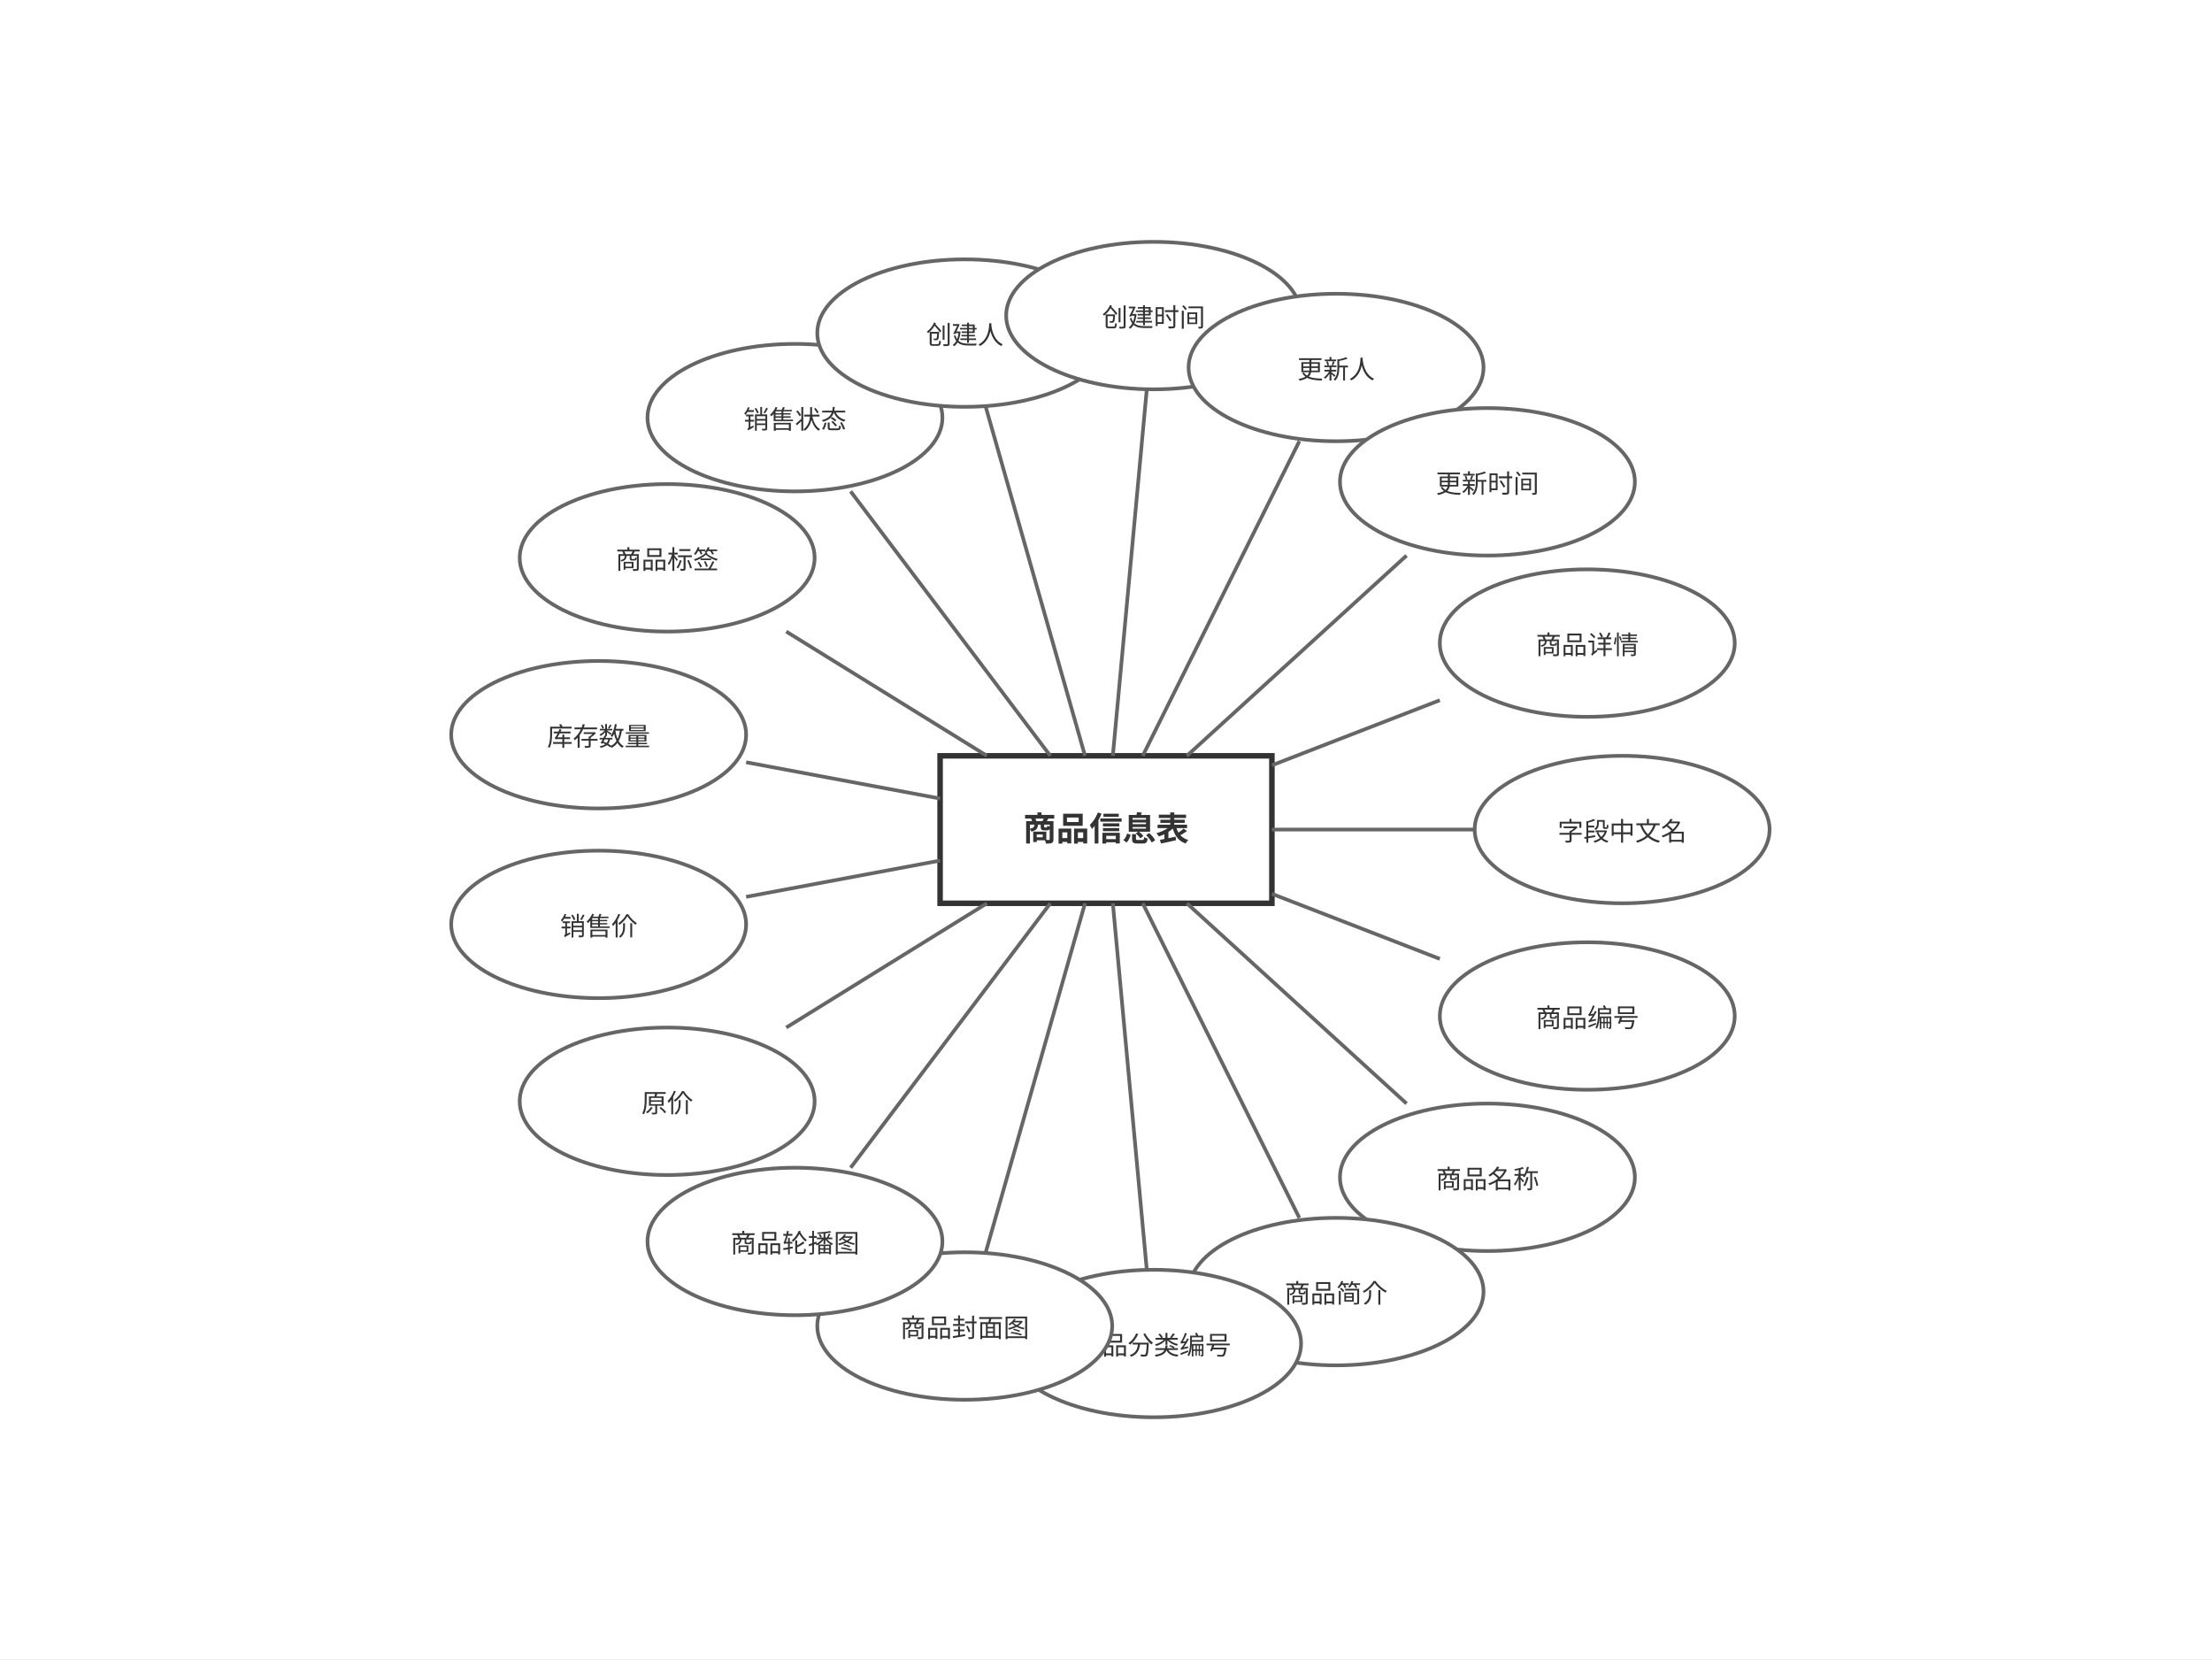
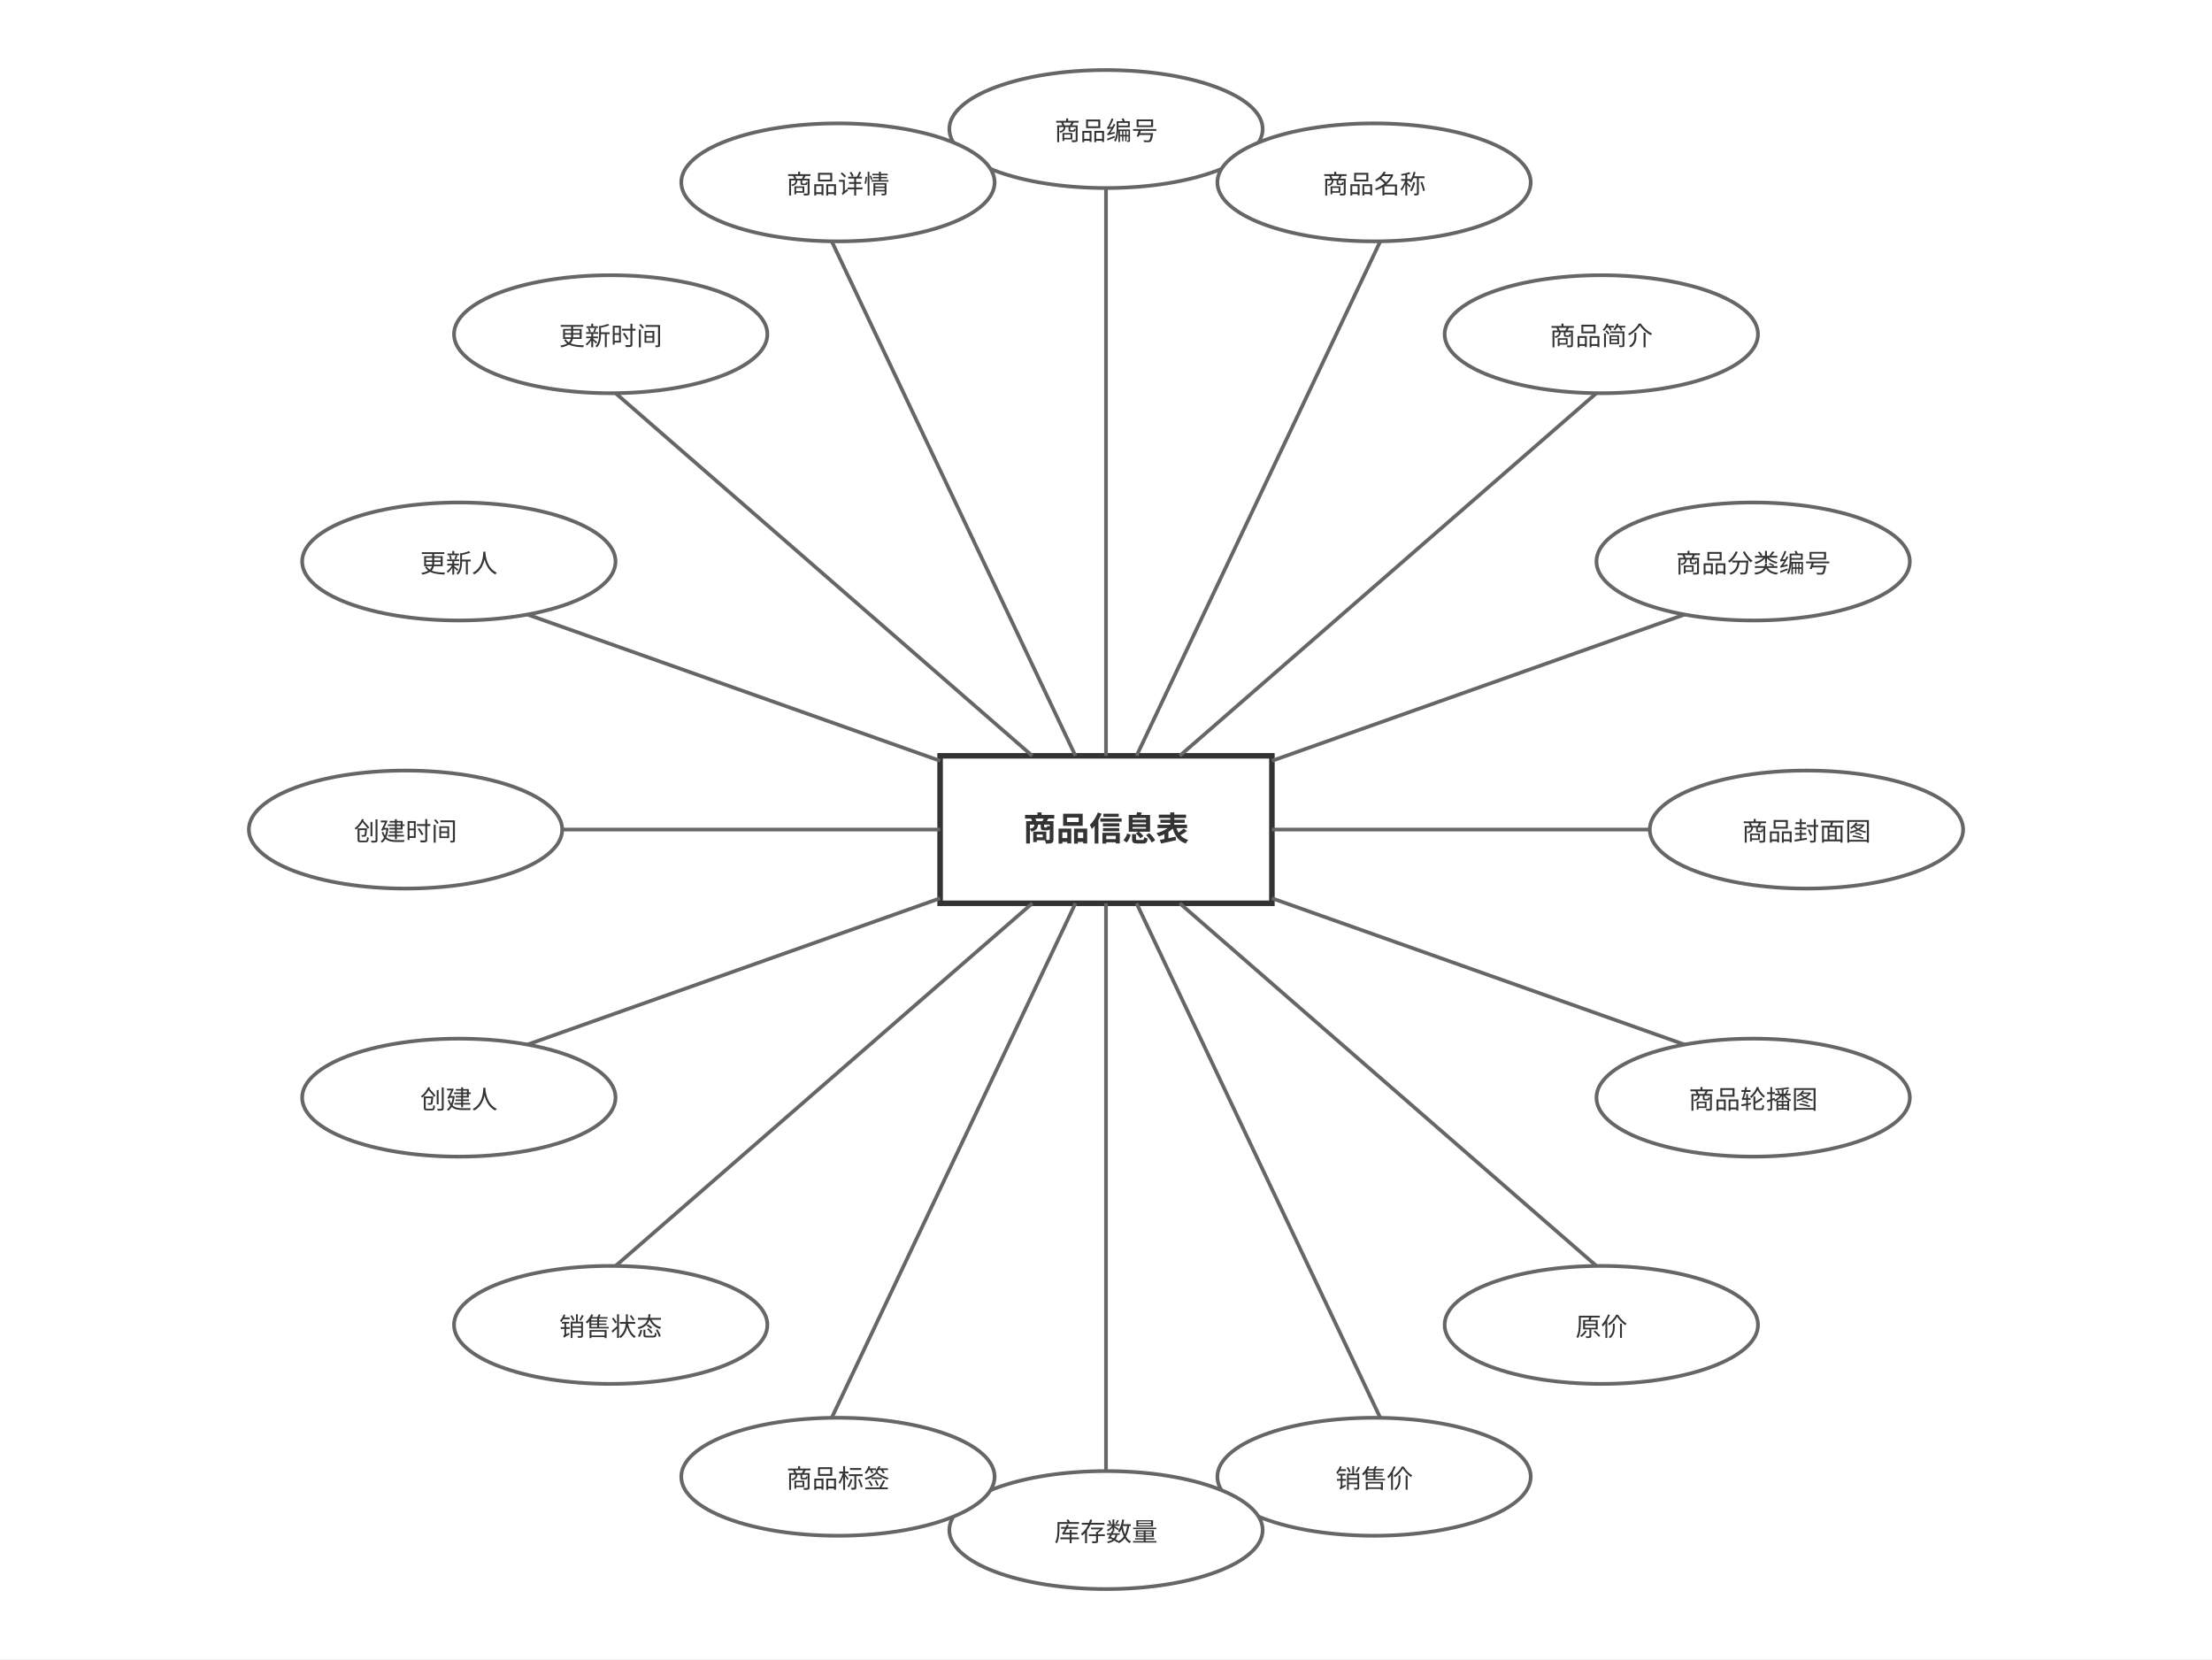
<svg xmlns="http://www.w3.org/2000/svg" width="1200" height="900" viewBox="0 0 1200 900">
  <rect width="1200" height="900" fill="#ffffff" />
-   <rect x="510" y="410" width="180" height="80" fill="#fff" stroke="#333" stroke-width="3" />
-   <text x="600" y="456" text-anchor="middle" font-family="Microsoft YaHei, SimHei, Arial" font-size="18" font-weight="bold" fill="#333">商品信息表</text>
-   <line x1="690" y1="450" x2="800" y2="450" stroke="#666" stroke-width="2" />
-   <ellipse cx="880" cy="450" rx="80" ry="40" fill="#fff" stroke="#666" stroke-width="2" />
-   <text x="880" y="456" text-anchor="middle" font-family="Microsoft YaHei, SimHei, Arial" font-size="14" fill="#333">字段中文名</text>
-   <line x1="690" y1="484.866" x2="781.092" y2="520.156" stroke="#666" stroke-width="2" />
-   <ellipse cx="861.092" cy="551.148" rx="80" ry="40" fill="#fff" stroke="#666" stroke-width="2" />
-   <text x="861.092" y="557.148" text-anchor="middle" font-family="Microsoft YaHei, SimHei, Arial" font-size="14" fill="#333">商品编号</text>
-   <line x1="643.878" y1="490" x2="763.045" y2="598.635" stroke="#666" stroke-width="2" />
-   <ellipse cx="806.922" cy="638.635" rx="80" ry="40" fill="#fff" stroke="#666" stroke-width="2" />
-   <text x="806.922" y="644.635" text-anchor="middle" font-family="Microsoft YaHei, SimHei, Arial" font-size="14" fill="#333">商品名称</text>
-   <line x1="619.918" y1="490" x2="704.889" y2="660.646" stroke="#666" stroke-width="2" />
-   <ellipse cx="724.807" cy="700.646" rx="80" ry="40" fill="#fff" stroke="#666" stroke-width="2" />
-   <text x="724.807" y="706.646" text-anchor="middle" font-family="Microsoft YaHei, SimHei, Arial" font-size="14" fill="#333">商品简介</text>
-   <line x1="603.707" y1="490" x2="622.129" y2="688.806" stroke="#666" stroke-width="2" />
-   <ellipse cx="625.835" cy="728.806" rx="80" ry="40" fill="#fff" stroke="#666" stroke-width="2" />
-   <text x="625.835" y="734.806" text-anchor="middle" font-family="Microsoft YaHei, SimHei, Arial" font-size="14" fill="#333">商品分类编号</text>
-   <line x1="588.619" y1="490" x2="534.755" y2="679.311" stroke="#666" stroke-width="2" />
-   <ellipse cx="523.374" cy="719.311" rx="80" ry="40" fill="#fff" stroke="#666" stroke-width="2" />
-   <text x="523.374" y="725.311" text-anchor="middle" font-family="Microsoft YaHei, SimHei, Arial" font-size="14" fill="#333">商品封面图</text>
-   <line x1="569.793" y1="490" x2="461.469" y2="633.445" stroke="#666" stroke-width="2" />
-   <ellipse cx="431.262" cy="673.445" rx="80" ry="40" fill="#fff" stroke="#666" stroke-width="2" />
-   <text x="431.262" y="679.445" text-anchor="middle" font-family="Microsoft YaHei, SimHei, Arial" font-size="14" fill="#333">商品轮播图</text>
-   <line x1="535.398" y1="490" x2="426.541" y2="557.401" stroke="#666" stroke-width="2" />
-   <ellipse cx="361.939" cy="597.401" rx="80" ry="40" fill="#fff" stroke="#666" stroke-width="2" />
-   <text x="361.939" y="603.401" text-anchor="middle" font-family="Microsoft YaHei, SimHei, Arial" font-size="14" fill="#333">原价</text>
-   <line x1="510" y1="466.824" x2="404.768" y2="486.495" stroke="#666" stroke-width="2" />
-   <ellipse cx="324.768" cy="501.45" rx="80" ry="40" fill="#fff" stroke="#666" stroke-width="2" />
-   <text x="324.768" y="507.45" text-anchor="middle" font-family="Microsoft YaHei, SimHei, Arial" font-size="14" fill="#333">销售价</text>
-   <line x1="510" y1="433.176" x2="404.768" y2="413.505" stroke="#666" stroke-width="2" />
-   <ellipse cx="324.768" cy="398.55" rx="80" ry="40" fill="#fff" stroke="#666" stroke-width="2" />
-   <text x="324.768" y="404.55" text-anchor="middle" font-family="Microsoft YaHei, SimHei, Arial" font-size="14" fill="#333">库存数量</text>
-   <line x1="535.398" y1="410" x2="426.541" y2="342.599" stroke="#666" stroke-width="2" />
-   <ellipse cx="361.939" cy="302.599" rx="80" ry="40" fill="#fff" stroke="#666" stroke-width="2" />
-   <text x="361.939" y="308.599" text-anchor="middle" font-family="Microsoft YaHei, SimHei, Arial" font-size="14" fill="#333">商品标签</text>
-   <line x1="569.793" y1="410" x2="461.469" y2="266.555" stroke="#666" stroke-width="2" />
-   <ellipse cx="431.262" cy="226.555" rx="80" ry="40" fill="#fff" stroke="#666" stroke-width="2" />
-   <text x="431.262" y="232.555" text-anchor="middle" font-family="Microsoft YaHei, SimHei, Arial" font-size="14" fill="#333">销售状态</text>
-   <line x1="588.619" y1="410" x2="534.755" y2="220.689" stroke="#666" stroke-width="2" />
-   <ellipse cx="523.374" cy="180.689" rx="80" ry="40" fill="#fff" stroke="#666" stroke-width="2" />
-   <text x="523.374" y="186.689" text-anchor="middle" font-family="Microsoft YaHei, SimHei, Arial" font-size="14" fill="#333">创建人</text>
-   <line x1="603.707" y1="410" x2="622.129" y2="211.194" stroke="#666" stroke-width="2" />
-   <ellipse cx="625.835" cy="171.194" rx="80" ry="40" fill="#fff" stroke="#666" stroke-width="2" />
-   <text x="625.835" y="177.194" text-anchor="middle" font-family="Microsoft YaHei, SimHei, Arial" font-size="14" fill="#333">创建时间</text>
-   <line x1="619.918" y1="410" x2="704.889" y2="239.354" stroke="#666" stroke-width="2" />
-   <ellipse cx="724.807" cy="199.354" rx="80" ry="40" fill="#fff" stroke="#666" stroke-width="2" />
-   <text x="724.807" y="205.354" text-anchor="middle" font-family="Microsoft YaHei, SimHei, Arial" font-size="14" fill="#333">更新人</text>
-   <line x1="643.878" y1="410" x2="763.045" y2="301.365" stroke="#666" stroke-width="2" />
-   <ellipse cx="806.922" cy="261.365" rx="80" ry="40" fill="#fff" stroke="#666" stroke-width="2" />
-   <text x="806.922" y="267.365" text-anchor="middle" font-family="Microsoft YaHei, SimHei, Arial" font-size="14" fill="#333">更新时间</text>
-   <line x1="690" y1="415.134" x2="781.092" y2="379.844" stroke="#666" stroke-width="2" />
-   <ellipse cx="861.092" cy="348.852" rx="80" ry="40" fill="#fff" stroke="#666" stroke-width="2" />
-   <text x="861.092" y="354.852" text-anchor="middle" font-family="Microsoft YaHei, SimHei, Arial" font-size="14" fill="#333">商品详情</text>
+   <rect x="510.0" y="410.0" width="180" height="80" fill="#fff" stroke="#333" stroke-width="3" />
+   <text x="600.0" y="456.0" text-anchor="middle" font-family="Microsoft YaHei, SimHei, Arial" font-size="18" font-weight="bold" fill="#333">商品信息表</text>
+   <line x1="600.0" y1="410.0" x2="600.0" y2="38.0" stroke="#666" stroke-width="2" />
+   <ellipse cx="600.0" cy="70.0" rx="85" ry="32" fill="#fff" stroke="#666" stroke-width="2" />
+   <text x="600.0" y="76.0" text-anchor="middle" font-family="Microsoft YaHei, SimHei, Arial" font-size="14" fill="#333">商品编号</text>
+   <line x1="616.569" y1="410.0" x2="777.948" y2="69.362" stroke="#666" stroke-width="2" />
+   <ellipse cx="745.42" cy="98.926" rx="85" ry="32" fill="#fff" stroke="#666" stroke-width="2" />
+   <text x="745.42" y="104.926" text-anchor="middle" font-family="Microsoft YaHei, SimHei, Arial" font-size="14" fill="#333">商品名称</text>
+   <line x1="640.0" y1="410.0" x2="928.805" y2="158.672" stroke="#666" stroke-width="2" />
+   <ellipse cx="868.701" cy="181.299" rx="85" ry="32" fill="#fff" stroke="#666" stroke-width="2" />
+   <text x="868.701" y="187.299" text-anchor="middle" font-family="Microsoft YaHei, SimHei, Arial" font-size="14" fill="#333">商品简介</text>
+   <line x1="690.0" y1="412.721" x2="1029.604" y2="292.334" stroke="#666" stroke-width="2" />
+   <ellipse cx="951.074" cy="304.58" rx="85" ry="32" fill="#fff" stroke="#666" stroke-width="2" />
+   <text x="951.074" y="310.58" text-anchor="middle" font-family="Microsoft YaHei, SimHei, Arial" font-size="14" fill="#333">商品分类编号</text>
+   <line x1="690.0" y1="450.0" x2="1065.0" y2="450.0" stroke="#666" stroke-width="2" />
+   <ellipse cx="980.0" cy="450.0" rx="85" ry="32" fill="#fff" stroke="#666" stroke-width="2" />
+   <text x="980.0" y="456.0" text-anchor="middle" font-family="Microsoft YaHei, SimHei, Arial" font-size="14" fill="#333">商品封面图</text>
+   <line x1="690.0" y1="487.279" x2="1029.604" y2="607.666" stroke="#666" stroke-width="2" />
+   <ellipse cx="951.074" cy="595.42" rx="85" ry="32" fill="#fff" stroke="#666" stroke-width="2" />
+   <text x="951.074" y="601.42" text-anchor="middle" font-family="Microsoft YaHei, SimHei, Arial" font-size="14" fill="#333">商品轮播图</text>
+   <line x1="640.0" y1="490.0" x2="928.805" y2="741.328" stroke="#666" stroke-width="2" />
+   <ellipse cx="868.701" cy="718.701" rx="85" ry="32" fill="#fff" stroke="#666" stroke-width="2" />
+   <text x="868.701" y="724.701" text-anchor="middle" font-family="Microsoft YaHei, SimHei, Arial" font-size="14" fill="#333">原价</text>
+   <line x1="616.569" y1="490.0" x2="777.948" y2="830.638" stroke="#666" stroke-width="2" />
+   <ellipse cx="745.42" cy="801.074" rx="85" ry="32" fill="#fff" stroke="#666" stroke-width="2" />
+   <text x="745.42" y="807.074" text-anchor="middle" font-family="Microsoft YaHei, SimHei, Arial" font-size="14" fill="#333">销售价</text>
+   <line x1="600.0" y1="490.0" x2="600.0" y2="862.0" stroke="#666" stroke-width="2" />
+   <ellipse cx="600.0" cy="830.0" rx="85" ry="32" fill="#fff" stroke="#666" stroke-width="2" />
+   <text x="600.0" y="836.0" text-anchor="middle" font-family="Microsoft YaHei, SimHei, Arial" font-size="14" fill="#333">库存数量</text>
+   <line x1="583.431" y1="490.0" x2="422.052" y2="830.638" stroke="#666" stroke-width="2" />
+   <ellipse cx="454.58" cy="801.074" rx="85" ry="32" fill="#fff" stroke="#666" stroke-width="2" />
+   <text x="454.58" y="807.074" text-anchor="middle" font-family="Microsoft YaHei, SimHei, Arial" font-size="14" fill="#333">商品标签</text>
+   <line x1="560.0" y1="490.0" x2="271.195" y2="741.328" stroke="#666" stroke-width="2" />
+   <ellipse cx="331.299" cy="718.701" rx="85" ry="32" fill="#fff" stroke="#666" stroke-width="2" />
+   <text x="331.299" y="724.701" text-anchor="middle" font-family="Microsoft YaHei, SimHei, Arial" font-size="14" fill="#333">销售状态</text>
+   <line x1="510.0" y1="487.279" x2="170.396" y2="607.666" stroke="#666" stroke-width="2" />
+   <ellipse cx="248.926" cy="595.42" rx="85" ry="32" fill="#fff" stroke="#666" stroke-width="2" />
+   <text x="248.926" y="601.42" text-anchor="middle" font-family="Microsoft YaHei, SimHei, Arial" font-size="14" fill="#333">创建人</text>
+   <line x1="510.0" y1="450.0" x2="135.0" y2="450" stroke="#666" stroke-width="2" />
+   <ellipse cx="220.0" cy="450" rx="85" ry="32" fill="#fff" stroke="#666" stroke-width="2" />
+   <text x="220.0" y="456" text-anchor="middle" font-family="Microsoft YaHei, SimHei, Arial" font-size="14" fill="#333">创建时间</text>
+   <line x1="510.0" y1="412.721" x2="170.396" y2="292.334" stroke="#666" stroke-width="2" />
+   <ellipse cx="248.926" cy="304.58" rx="85" ry="32" fill="#fff" stroke="#666" stroke-width="2" />
+   <text x="248.926" y="310.58" text-anchor="middle" font-family="Microsoft YaHei, SimHei, Arial" font-size="14" fill="#333">更新人</text>
+   <line x1="560.0" y1="410.0" x2="271.195" y2="158.672" stroke="#666" stroke-width="2" />
+   <ellipse cx="331.299" cy="181.299" rx="85" ry="32" fill="#fff" stroke="#666" stroke-width="2" />
+   <text x="331.299" y="187.299" text-anchor="middle" font-family="Microsoft YaHei, SimHei, Arial" font-size="14" fill="#333">更新时间</text>
+   <line x1="583.431" y1="410.0" x2="422.052" y2="69.362" stroke="#666" stroke-width="2" />
+   <ellipse cx="454.58" cy="98.926" rx="85" ry="32" fill="#fff" stroke="#666" stroke-width="2" />
+   <text x="454.58" y="104.926" text-anchor="middle" font-family="Microsoft YaHei, SimHei, Arial" font-size="14" fill="#333">商品详情</text>
</svg>
